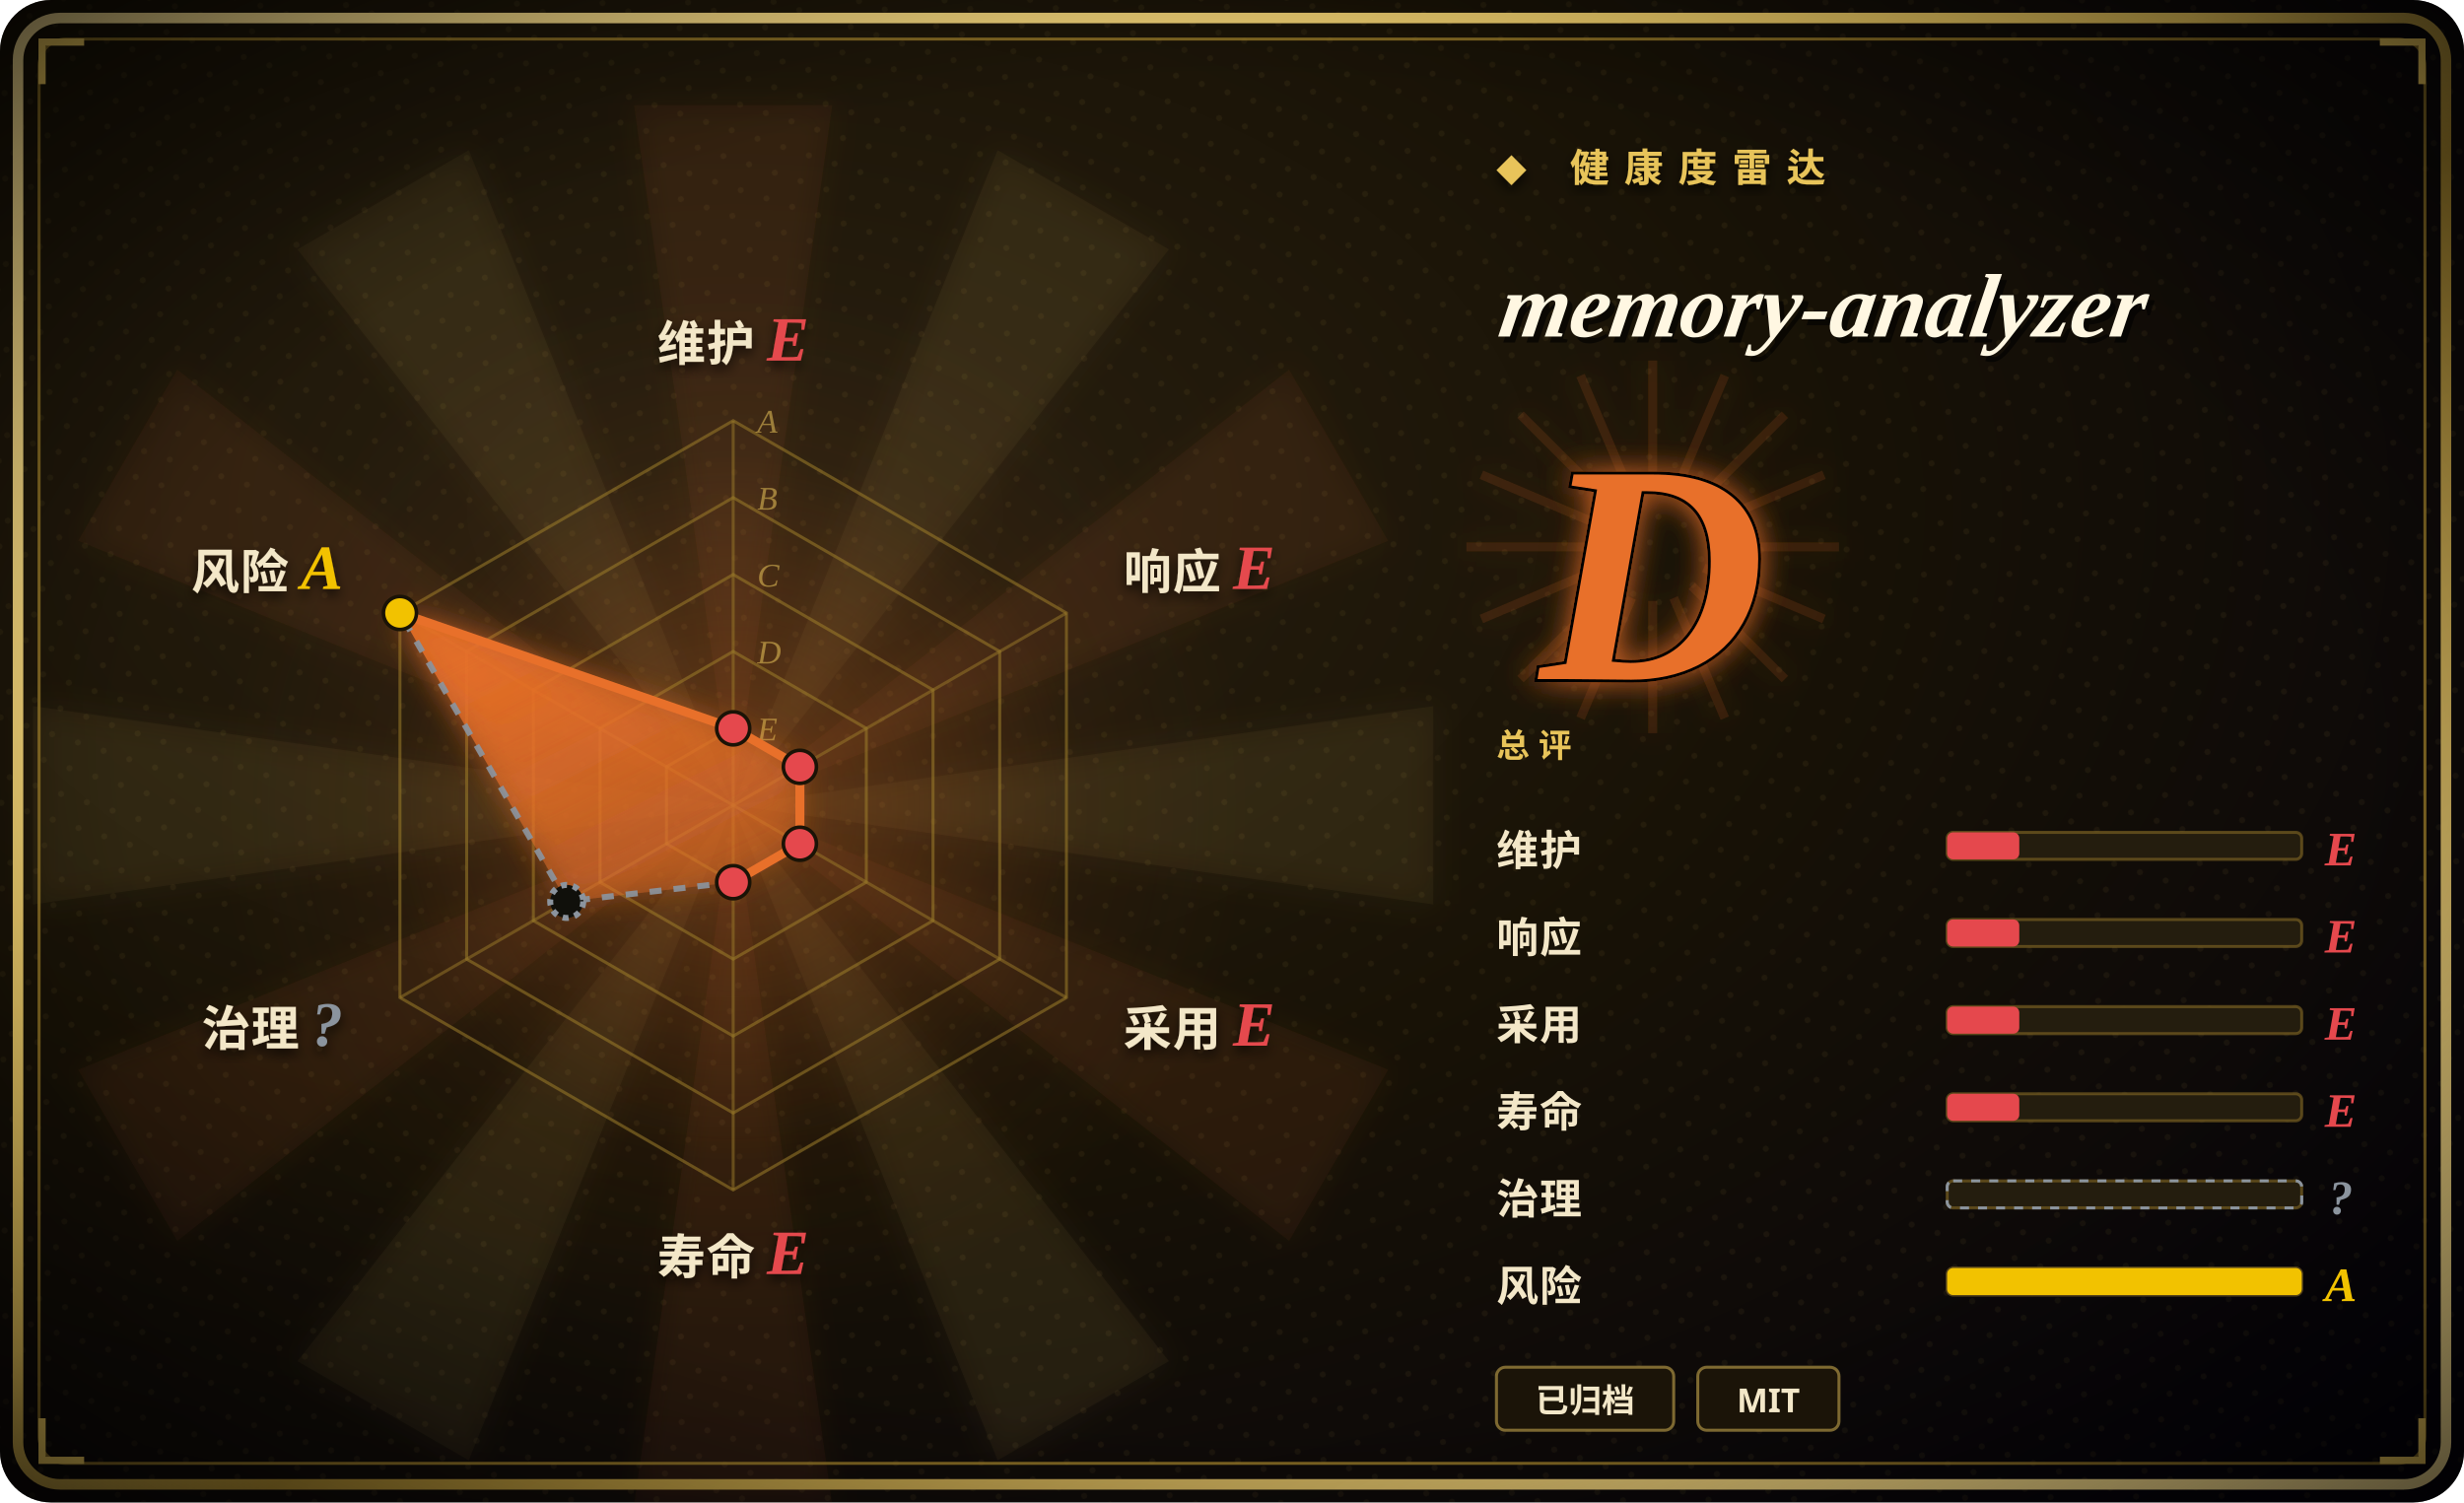
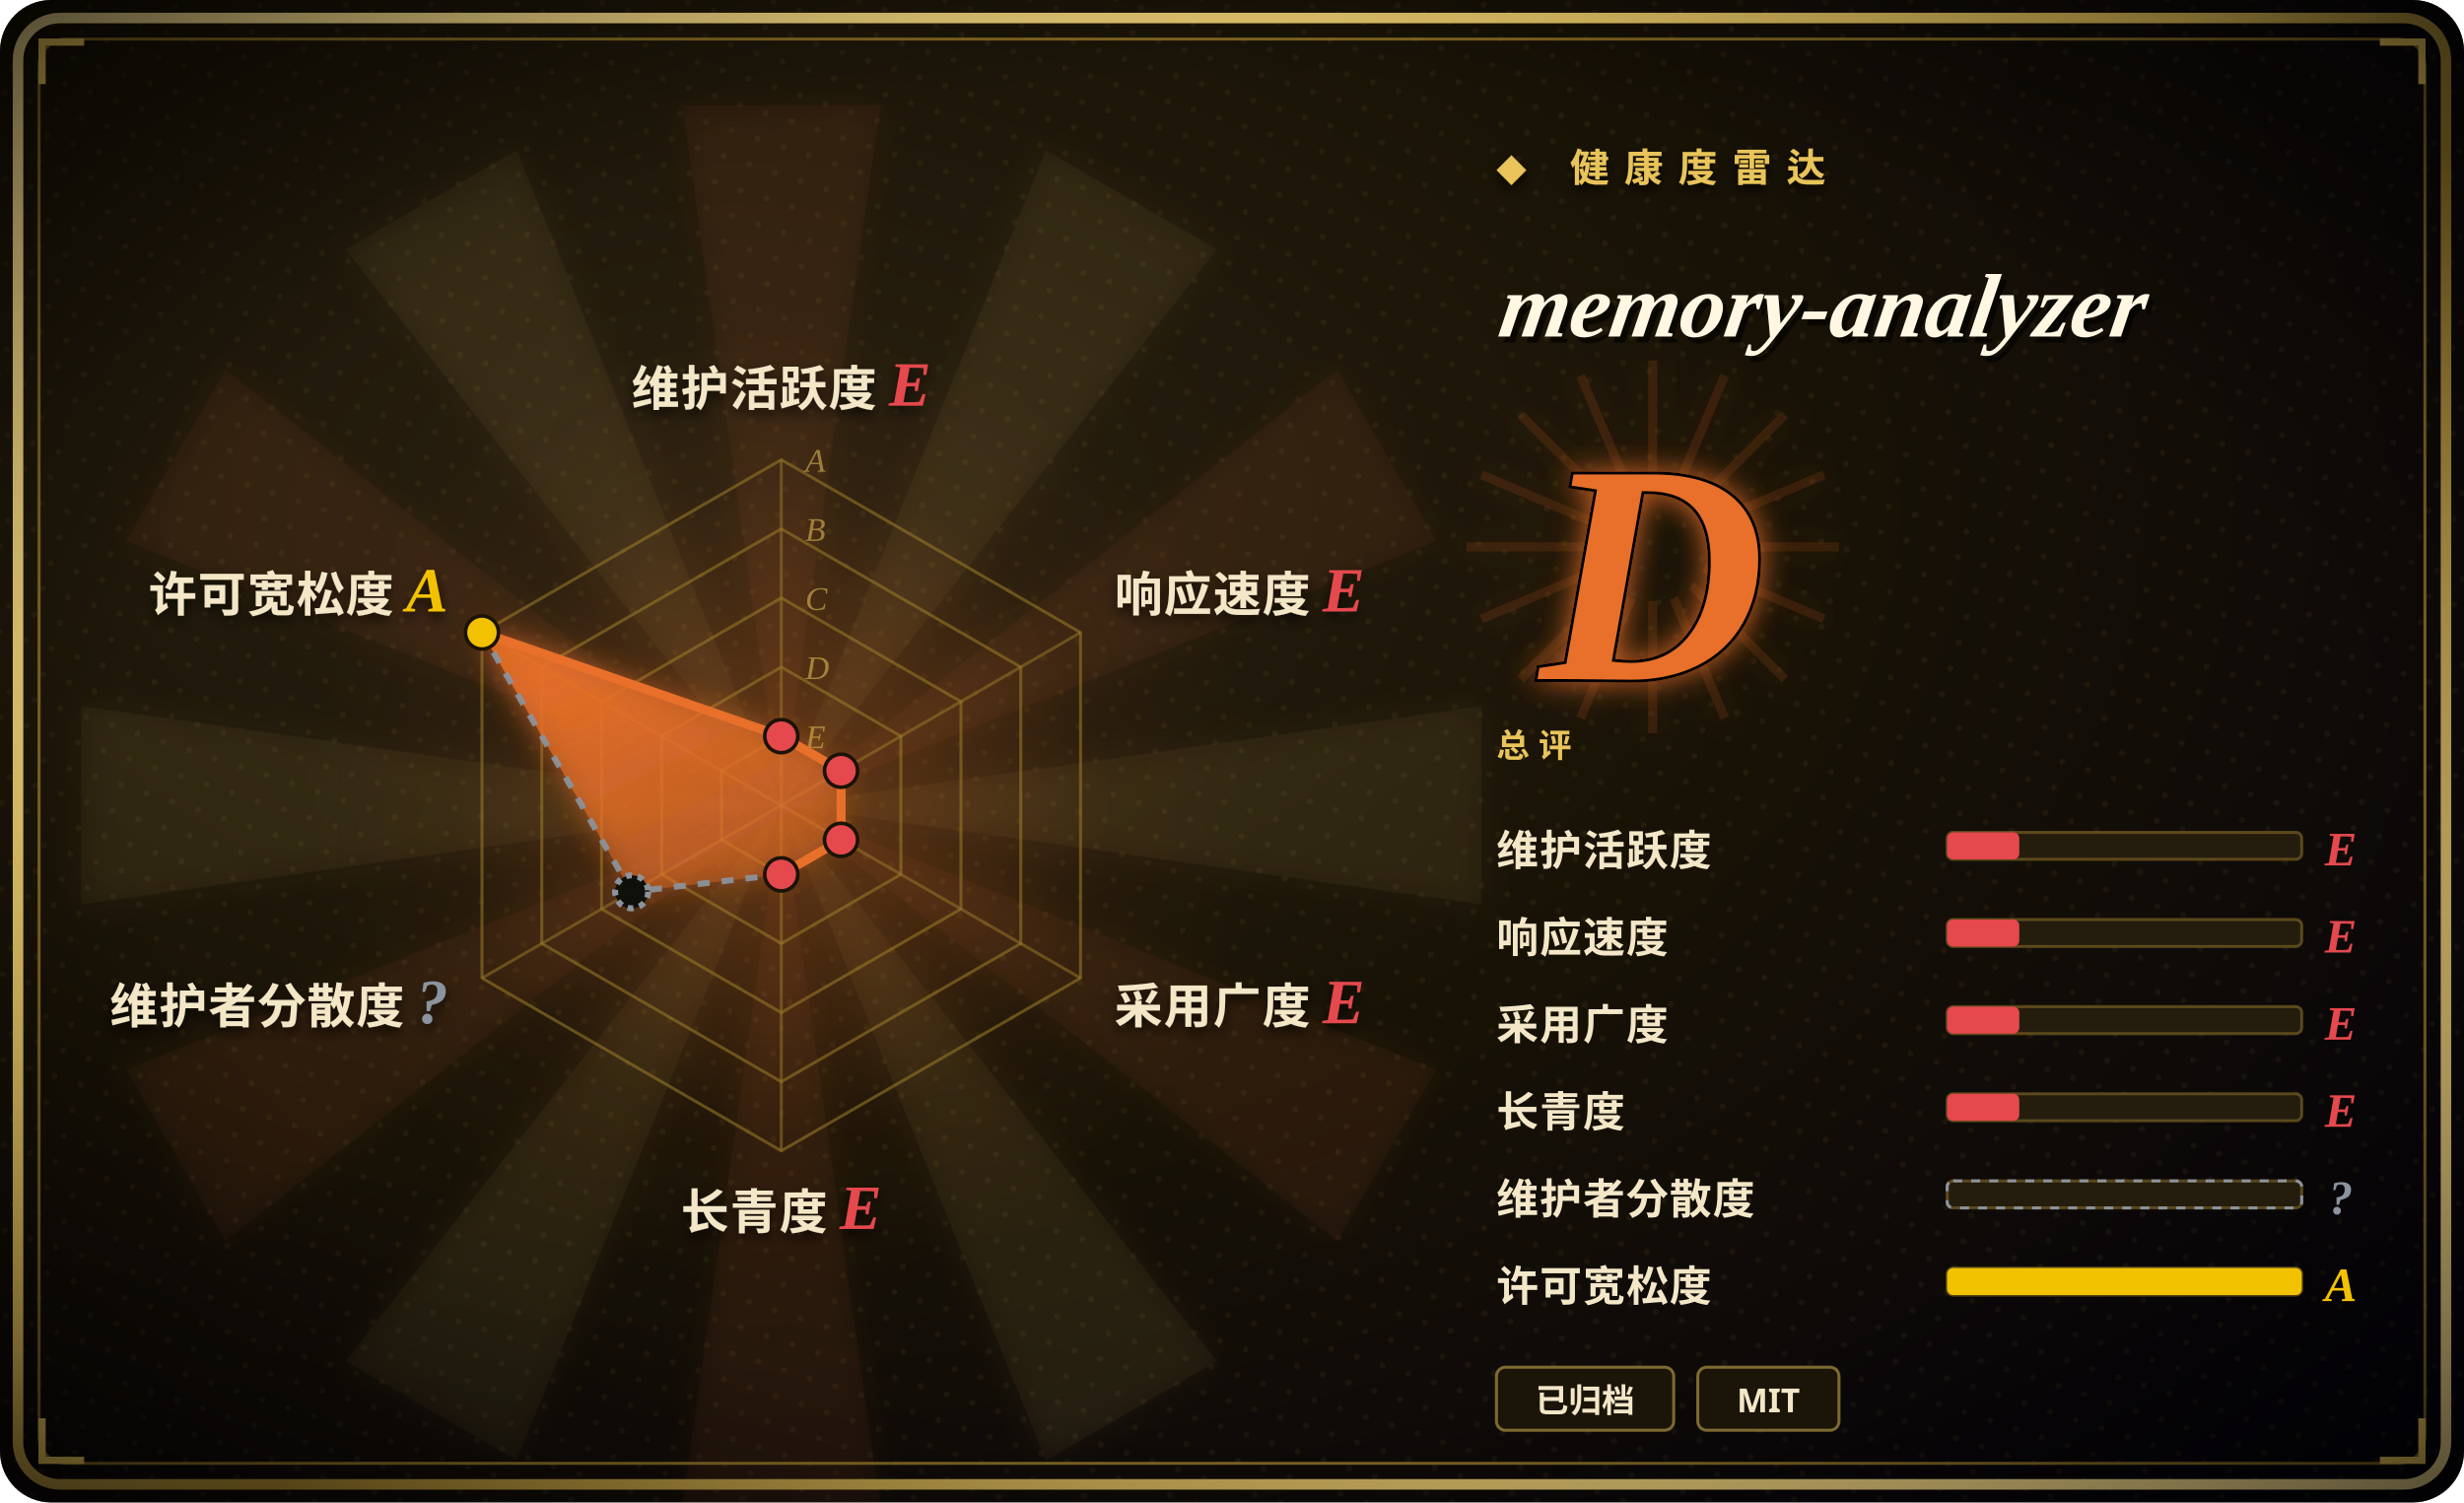
<svg xmlns="http://www.w3.org/2000/svg" width="820" height="500" viewBox="0 0 820 500">
  <defs>
    <radialGradient id="bg" cx="30%" cy="34%" r="90%">
      <stop offset="0%" stop-color="#2a2010" />
      <stop offset="48%" stop-color="#181206" />
      <stop offset="100%" stop-color="#05030a" />
    </radialGradient>
    <radialGradient id="vig" cx="50%" cy="50%" r="72%">
      <stop offset="62%" stop-color="#000000" stop-opacity="0" />
      <stop offset="100%" stop-color="#000000" stop-opacity="0.72" />
    </radialGradient>
    <linearGradient id="frame" x1="0" y1="0" x2="1" y2="1">
      <stop offset="0%" stop-color="#f6dd92" />
      <stop offset="45%" stop-color="#E8C45A" />
      <stop offset="55%" stop-color="#9c7d2a" />
      <stop offset="100%" stop-color="#f6dd92" />
    </linearGradient>
    <linearGradient id="poly" x1="0" y1="0" x2="0.7" y2="1">
      <stop offset="0%" stop-color="#E8702A" stop-opacity="0.92" />
      <stop offset="100%" stop-color="#E8702A" stop-opacity="0.34" />
    </linearGradient>
    <radialGradient id="halo" cx="50%" cy="50%" r="50%">
      <stop offset="0%" stop-color="#E8702A" stop-opacity="0.34" />
      <stop offset="68%" stop-color="#E8702A" stop-opacity="0.04" />
      <stop offset="100%" stop-color="#E8702A" stop-opacity="0" />
    </radialGradient>
    <filter id="glow" x="-60%" y="-60%" width="220%" height="220%">
      <feGaussianBlur stdDeviation="5" result="b" />
      <feMerge>
        <feMergeNode in="b" />
        <feMergeNode in="SourceGraphic" />
      </feMerge>
    </filter>
    <filter id="soft" x="-30%" y="-30%" width="160%" height="160%">
      <feDropShadow dx="0" dy="2" stdDeviation="2" flood-color="#000" flood-opacity="0.7" />
    </filter>
    <pattern id="halftone" width="9" height="9" patternUnits="userSpaceOnUse" patternTransform="rotate(18)">
      <circle cx="2" cy="2" r="1" fill="#E8C45A" fill-opacity="0.06" />
    </pattern>
  </defs>
  <rect width="820" height="500" rx="17" fill="url(#bg)" />
  <rect width="820" height="500" rx="17" fill="url(#halftone)" />
  <g opacity="0.5" filter="url(#glow)">
-     <path d="M244,268 L477,235 L477,301 Z" fill="#E8C45A" fill-opacity="0.10" />
-     <path d="M244,268 L462,356 L429,413 Z" fill="#E8702A" fill-opacity="0.10" />
-     <path d="M244,268 L389,453 L332,486 Z" fill="#E8C45A" fill-opacity="0.10" />
-     <path d="M244,268 L277,501 L211,501 Z" fill="#E8702A" fill-opacity="0.10" />
-     <path d="M244,268 L156,486 L99,453 Z" fill="#E8C45A" fill-opacity="0.10" />
-     <path d="M244,268 L59,413 L26,356 Z" fill="#E8702A" fill-opacity="0.10" />
-     <path d="M244,268 L11,301 L11,235 Z" fill="#E8C45A" fill-opacity="0.10" />
-     <path d="M244,268 L26,180 L59,123 Z" fill="#E8702A" fill-opacity="0.10" />
-     <path d="M244,268 L99,83 L156,50 Z" fill="#E8C45A" fill-opacity="0.10" />
-     <path d="M244,268 L211,35 L277,35 Z" fill="#E8702A" fill-opacity="0.10" />
-     <path d="M244,268 L332,50 L389,83 Z" fill="#E8C45A" fill-opacity="0.10" />
-     <path d="M244,268 L429,123 L462,180 Z" fill="#E8702A" fill-opacity="0.10" />
+     <path d="M260,268 L493,235 L493,301 Z" fill="#E8C45A" fill-opacity="0.10" />
+     <path d="M260,268 L478,356 L445,413 Z" fill="#E8702A" fill-opacity="0.10" />
+     <path d="M260,268 L405,453 L348,486 Z" fill="#E8C45A" fill-opacity="0.10" />
+     <path d="M260,268 L293,501 L227,501 Z" fill="#E8702A" fill-opacity="0.10" />
+     <path d="M260,268 L172,486 L115,453 Z" fill="#E8C45A" fill-opacity="0.10" />
+     <path d="M260,268 L75,413 L42,356 Z" fill="#E8702A" fill-opacity="0.10" />
+     <path d="M260,268 L27,301 L27,235 Z" fill="#E8C45A" fill-opacity="0.10" />
+     <path d="M260,268 L42,180 L75,123 Z" fill="#E8702A" fill-opacity="0.10" />
+     <path d="M260,268 L115,83 L172,50 Z" fill="#E8C45A" fill-opacity="0.10" />
+     <path d="M260,268 L227,35 L293,35 Z" fill="#E8702A" fill-opacity="0.10" />
+     <path d="M260,268 L348,50 L405,83 Z" fill="#E8C45A" fill-opacity="0.10" />
+     <path d="M260,268 L445,123 L478,180 Z" fill="#E8702A" fill-opacity="0.10" />
  </g>
-   <circle cx="244" cy="268" r="174" fill="url(#halo)" />
+   <circle cx="260" cy="268" r="161" fill="url(#halo)" />
  <rect x="6" y="6" width="808" height="488" rx="14" fill="none" stroke="url(#frame)" stroke-width="3.5" />
  <rect x="13" y="13" width="794" height="474" rx="9" fill="none" stroke="#9c7d2a" stroke-width="1" stroke-opacity="0.8" />
  <path d="M14,28 L14,14 L28,14" fill="none" stroke="#E8C45A" stroke-width="2.4" />
  <path d="M806,28 L806,14 L792,14" fill="none" stroke="#E8C45A" stroke-width="2.4" />
  <path d="M14,472 L14,486 L28,486" fill="none" stroke="#E8C45A" stroke-width="2.4" />
  <path d="M806,472 L806,486 L792,486" fill="none" stroke="#E8C45A" stroke-width="2.4" />
  <rect width="820" height="500" rx="17" fill="url(#vig)" />
-   <polygon points="244.0,140.0 354.9,204.0 354.9,332.0 244.0,396.0 133.1,332.0 133.1,204.0" fill="none" stroke="#9c7d2a" stroke-opacity="0.55" stroke-width="1" />
-   <polygon points="244.0,165.6 332.7,216.8 332.7,319.2 244.0,370.4 155.3,319.2 155.3,216.8" fill="none" stroke="#9c7d2a" stroke-opacity="0.55" stroke-width="1" />
-   <polygon points="244.0,191.2 310.5,229.6 310.5,306.4 244.0,344.8 177.5,306.4 177.5,229.6" fill="none" stroke="#9c7d2a" stroke-opacity="0.55" stroke-width="1" />
-   <polygon points="244.0,216.8 288.3,242.4 288.3,293.6 244.0,319.2 199.7,293.6 199.7,242.4" fill="none" stroke="#9c7d2a" stroke-opacity="0.55" stroke-width="1" />
-   <polygon points="244.0,242.4 266.2,255.2 266.2,280.8 244.0,293.6 221.8,280.8 221.8,255.2" fill="none" stroke="#9c7d2a" stroke-opacity="0.55" stroke-width="1" />
-   <line x1="244" y1="268" x2="244.0" y2="140.0" stroke="#9c7d2a" stroke-opacity="0.5" stroke-width="1" />
-   <line x1="244" y1="268" x2="354.9" y2="204.0" stroke="#9c7d2a" stroke-opacity="0.5" stroke-width="1" />
-   <line x1="244" y1="268" x2="354.9" y2="332.0" stroke="#9c7d2a" stroke-opacity="0.5" stroke-width="1" />
-   <line x1="244" y1="268" x2="244.0" y2="396.0" stroke="#9c7d2a" stroke-opacity="0.5" stroke-width="1" />
-   <line x1="244" y1="268" x2="133.1" y2="332.0" stroke="#9c7d2a" stroke-opacity="0.5" stroke-width="1" />
-   <line x1="244" y1="268" x2="133.1" y2="204.0" stroke="#9c7d2a" stroke-opacity="0.5" stroke-width="1" />
-   <text x="252" y="144.0" font-size="11" font-style="italic" fill="#E8C45A" fill-opacity="0.55" font-family="'Georgia','Times New Roman',serif">A</text>
-   <text x="252" y="169.6" font-size="11" font-style="italic" fill="#E8C45A" fill-opacity="0.55" font-family="'Georgia','Times New Roman',serif">B</text>
-   <text x="252" y="195.2" font-size="11" font-style="italic" fill="#E8C45A" fill-opacity="0.55" font-family="'Georgia','Times New Roman',serif">C</text>
-   <text x="252" y="220.8" font-size="11" font-style="italic" fill="#E8C45A" fill-opacity="0.55" font-family="'Georgia','Times New Roman',serif">D</text>
-   <text x="252" y="246.4" font-size="11" font-style="italic" fill="#E8C45A" fill-opacity="0.55" font-family="'Georgia','Times New Roman',serif">E</text>
-   <polygon points="244.0,242.4 266.2,255.2 266.2,280.8 244.0,293.6 188.6,300.0 133.1,204.0" fill="url(#poly)" filter="url(#glow)" />
-   <line x1="244.0" y1="242.4" x2="266.2" y2="255.2" stroke="#E8702A" stroke-width="3" />
-   <line x1="266.2" y1="255.2" x2="266.2" y2="280.8" stroke="#E8702A" stroke-width="3" />
-   <line x1="266.2" y1="280.8" x2="244.0" y2="293.6" stroke="#E8702A" stroke-width="3" />
-   <line x1="244.0" y1="293.6" x2="188.6" y2="300.0" stroke="#8B949E" stroke-width="2" stroke-dasharray="4 4" stroke-opacity="0.92" />
-   <line x1="188.6" y1="300.0" x2="133.1" y2="204.0" stroke="#8B949E" stroke-width="2" stroke-dasharray="4 4" stroke-opacity="0.92" />
-   <line x1="133.1" y1="204.0" x2="244.0" y2="242.4" stroke="#E8702A" stroke-width="3" />
-   <circle cx="244.0" cy="242.4" r="5.5" fill="#E5484D" stroke="#1a1306" stroke-width="1.2" />
-   <circle cx="266.2" cy="255.2" r="5.5" fill="#E5484D" stroke="#1a1306" stroke-width="1.2" />
-   <circle cx="266.2" cy="280.8" r="5.5" fill="#E5484D" stroke="#1a1306" stroke-width="1.2" />
-   <circle cx="244.0" cy="293.6" r="5.5" fill="#E5484D" stroke="#1a1306" stroke-width="1.2" />
-   <circle cx="188.6" cy="300.0" r="5.5" fill="#10100b" stroke="#8B949E" stroke-width="2" stroke-dasharray="2 2" />
-   <circle cx="133.1" cy="204.0" r="5.5" fill="#F2C200" stroke="#1a1306" stroke-width="1.2" />
-   <text x="244.0" y="120.0" font-size="16" font-weight="900" fill="#f3e7c8" text-anchor="middle" font-family="'PingFang SC','Hiragino Sans GB','Heiti SC','Microsoft YaHei',sans-serif" letter-spacing="0.4" filter="url(#soft)">维护 <tspan fill="#E5484D" font-family="'Georgia','Times New Roman',serif" font-style="italic" font-size="21">E</tspan>
+   <polygon points="260.0,153.0 359.6,210.5 359.6,325.5 260.0,383.0 160.4,325.5 160.4,210.5" fill="none" stroke="#9c7d2a" stroke-opacity="0.55" stroke-width="1" />
+   <polygon points="260.0,176.0 339.7,222.0 339.7,314.0 260.0,360.0 180.3,314.0 180.3,222.0" fill="none" stroke="#9c7d2a" stroke-opacity="0.55" stroke-width="1" />
+   <polygon points="260.0,199.0 319.8,233.5 319.8,302.5 260.0,337.0 200.2,302.5 200.2,233.5" fill="none" stroke="#9c7d2a" stroke-opacity="0.55" stroke-width="1" />
+   <polygon points="260.0,222.0 299.8,245.0 299.8,291.0 260.0,314.0 220.2,291.0 220.2,245.0" fill="none" stroke="#9c7d2a" stroke-opacity="0.55" stroke-width="1" />
+   <polygon points="260.0,245.0 279.9,256.5 279.9,279.5 260.0,291.0 240.1,279.5 240.1,256.5" fill="none" stroke="#9c7d2a" stroke-opacity="0.55" stroke-width="1" />
+   <line x1="260" y1="268" x2="260.0" y2="153.0" stroke="#9c7d2a" stroke-opacity="0.5" stroke-width="1" />
+   <line x1="260" y1="268" x2="359.6" y2="210.5" stroke="#9c7d2a" stroke-opacity="0.5" stroke-width="1" />
+   <line x1="260" y1="268" x2="359.6" y2="325.5" stroke="#9c7d2a" stroke-opacity="0.5" stroke-width="1" />
+   <line x1="260" y1="268" x2="260.0" y2="383.0" stroke="#9c7d2a" stroke-opacity="0.5" stroke-width="1" />
+   <line x1="260" y1="268" x2="160.4" y2="325.5" stroke="#9c7d2a" stroke-opacity="0.5" stroke-width="1" />
+   <line x1="260" y1="268" x2="160.4" y2="210.5" stroke="#9c7d2a" stroke-opacity="0.5" stroke-width="1" />
+   <text x="268" y="157.0" font-size="11" font-style="italic" fill="#E8C45A" fill-opacity="0.55" font-family="'Georgia','Times New Roman',serif">A</text>
+   <text x="268" y="180.0" font-size="11" font-style="italic" fill="#E8C45A" fill-opacity="0.55" font-family="'Georgia','Times New Roman',serif">B</text>
+   <text x="268" y="203.0" font-size="11" font-style="italic" fill="#E8C45A" fill-opacity="0.55" font-family="'Georgia','Times New Roman',serif">C</text>
+   <text x="268" y="226.0" font-size="11" font-style="italic" fill="#E8C45A" fill-opacity="0.55" font-family="'Georgia','Times New Roman',serif">D</text>
+   <text x="268" y="249.0" font-size="11" font-style="italic" fill="#E8C45A" fill-opacity="0.55" font-family="'Georgia','Times New Roman',serif">E</text>
+   <polygon points="260.0,245.0 279.9,256.5 279.9,279.5 260.0,291.0 210.2,296.8 160.4,210.5" fill="url(#poly)" filter="url(#glow)" />
+   <line x1="260.0" y1="245.0" x2="279.9" y2="256.5" stroke="#E8702A" stroke-width="3" />
+   <line x1="279.9" y1="256.5" x2="279.9" y2="279.5" stroke="#E8702A" stroke-width="3" />
+   <line x1="279.9" y1="279.5" x2="260.0" y2="291.0" stroke="#E8702A" stroke-width="3" />
+   <line x1="260.0" y1="291.0" x2="210.2" y2="296.8" stroke="#8B949E" stroke-width="2" stroke-dasharray="4 4" stroke-opacity="0.92" />
+   <line x1="210.2" y1="296.8" x2="160.4" y2="210.5" stroke="#8B949E" stroke-width="2" stroke-dasharray="4 4" stroke-opacity="0.92" />
+   <line x1="160.4" y1="210.5" x2="260.0" y2="245.0" stroke="#E8702A" stroke-width="3" />
+   <circle cx="260.0" cy="245.0" r="5.5" fill="#E5484D" stroke="#1a1306" stroke-width="1.2" />
+   <circle cx="279.9" cy="256.5" r="5.5" fill="#E5484D" stroke="#1a1306" stroke-width="1.2" />
+   <circle cx="279.9" cy="279.5" r="5.5" fill="#E5484D" stroke="#1a1306" stroke-width="1.2" />
+   <circle cx="260.0" cy="291.0" r="5.5" fill="#E5484D" stroke="#1a1306" stroke-width="1.2" />
+   <circle cx="210.2" cy="296.8" r="5.5" fill="#10100b" stroke="#8B949E" stroke-width="2" stroke-dasharray="2 2" />
+   <circle cx="160.4" cy="210.5" r="5.5" fill="#F2C200" stroke="#1a1306" stroke-width="1.2" />
+   <text x="260.0" y="135.0" font-size="16" font-weight="900" fill="#f3e7c8" text-anchor="middle" font-family="'PingFang SC','Hiragino Sans GB','Heiti SC','Microsoft YaHei',sans-serif" letter-spacing="0.4" filter="url(#soft)">维护活跃度 <tspan fill="#E5484D" font-family="'Georgia','Times New Roman',serif" font-style="italic" font-size="21">E</tspan>
  </text>
-   <text x="373.9" y="196.0" font-size="16" font-weight="900" fill="#f3e7c8" text-anchor="start" font-family="'PingFang SC','Hiragino Sans GB','Heiti SC','Microsoft YaHei',sans-serif" letter-spacing="0.4" filter="url(#soft)">响应 <tspan fill="#E5484D" font-family="'Georgia','Times New Roman',serif" font-style="italic" font-size="21">E</tspan>
+   <text x="370.9" y="203.5" font-size="16" font-weight="900" fill="#f3e7c8" text-anchor="start" font-family="'PingFang SC','Hiragino Sans GB','Heiti SC','Microsoft YaHei',sans-serif" letter-spacing="0.4" filter="url(#soft)">响应速度 <tspan fill="#E5484D" font-family="'Georgia','Times New Roman',serif" font-style="italic" font-size="21">E</tspan>
  </text>
-   <text x="373.9" y="348.0" font-size="16" font-weight="900" fill="#f3e7c8" text-anchor="start" font-family="'PingFang SC','Hiragino Sans GB','Heiti SC','Microsoft YaHei',sans-serif" letter-spacing="0.4" filter="url(#soft)">采用 <tspan fill="#E5484D" font-family="'Georgia','Times New Roman',serif" font-style="italic" font-size="21">E</tspan>
+   <text x="370.9" y="340.5" font-size="16" font-weight="900" fill="#f3e7c8" text-anchor="start" font-family="'PingFang SC','Hiragino Sans GB','Heiti SC','Microsoft YaHei',sans-serif" letter-spacing="0.4" filter="url(#soft)">采用广度 <tspan fill="#E5484D" font-family="'Georgia','Times New Roman',serif" font-style="italic" font-size="21">E</tspan>
  </text>
-   <text x="244.0" y="424.0" font-size="16" font-weight="900" fill="#f3e7c8" text-anchor="middle" font-family="'PingFang SC','Hiragino Sans GB','Heiti SC','Microsoft YaHei',sans-serif" letter-spacing="0.4" filter="url(#soft)">寿命 <tspan fill="#E5484D" font-family="'Georgia','Times New Roman',serif" font-style="italic" font-size="21">E</tspan>
+   <text x="260.0" y="409.0" font-size="16" font-weight="900" fill="#f3e7c8" text-anchor="middle" font-family="'PingFang SC','Hiragino Sans GB','Heiti SC','Microsoft YaHei',sans-serif" letter-spacing="0.4" filter="url(#soft)">长青度 <tspan fill="#E5484D" font-family="'Georgia','Times New Roman',serif" font-style="italic" font-size="21">E</tspan>
  </text>
-   <text x="114.1" y="348.0" font-size="16" font-weight="900" fill="#f3e7c8" text-anchor="end" font-family="'PingFang SC','Hiragino Sans GB','Heiti SC','Microsoft YaHei',sans-serif" letter-spacing="0.4" filter="url(#soft)">治理 <tspan fill="#8B949E" font-family="'Georgia','Times New Roman',serif" font-style="italic" font-size="21">?</tspan>
+   <text x="149.1" y="340.5" font-size="16" font-weight="900" fill="#f3e7c8" text-anchor="end" font-family="'PingFang SC','Hiragino Sans GB','Heiti SC','Microsoft YaHei',sans-serif" letter-spacing="0.4" filter="url(#soft)">维护者分散度 <tspan fill="#8B949E" font-family="'Georgia','Times New Roman',serif" font-style="italic" font-size="21">?</tspan>
  </text>
-   <text x="114.1" y="196.0" font-size="16" font-weight="900" fill="#f3e7c8" text-anchor="end" font-family="'PingFang SC','Hiragino Sans GB','Heiti SC','Microsoft YaHei',sans-serif" letter-spacing="0.4" filter="url(#soft)">风险 <tspan fill="#F2C200" font-family="'Georgia','Times New Roman',serif" font-style="italic" font-size="21">A</tspan>
+   <text x="149.1" y="203.5" font-size="16" font-weight="900" fill="#f3e7c8" text-anchor="end" font-family="'PingFang SC','Hiragino Sans GB','Heiti SC','Microsoft YaHei',sans-serif" letter-spacing="0.4" filter="url(#soft)">许可宽松度 <tspan fill="#F2C200" font-family="'Georgia','Times New Roman',serif" font-style="italic" font-size="21">A</tspan>
  </text>
  <text x="498" y="60" font-size="13" letter-spacing="5" fill="#E8C45A" font-weight="900" font-family="'PingFang SC','Hiragino Sans GB','Heiti SC','Microsoft YaHei',sans-serif" filter="url(#soft)">◆ 健康度雷达</text>
  <g transform="translate(498,112) skewX(-9)">
    <text x="2" y="2" font-size="30" font-weight="900" font-style="italic" fill="#000" fill-opacity="0.6" font-family="'Georgia','Times New Roman',serif">memory-analyzer</text>
    <text x="0" y="0" font-size="30" font-weight="900" font-style="italic" fill="#fff7e2" font-family="'Georgia','Times New Roman',serif">memory-analyzer</text>
  </g>
  <line x1="498" y1="124" x2="648" y2="124" stroke="url(#frame)" stroke-width="2" />
  <g opacity="0.85" filter="url(#glow)">
    <line x1="568" y1="182" x2="612" y2="182" stroke="#E8702A" stroke-opacity="0.16" stroke-width="3" />
    <line x1="567" y1="189" x2="607" y2="206" stroke="#E8702A" stroke-opacity="0.16" stroke-width="3" />
    <line x1="563" y1="195" x2="594" y2="226" stroke="#E8702A" stroke-opacity="0.16" stroke-width="3" />
    <line x1="557" y1="199" x2="574" y2="239" stroke="#E8702A" stroke-opacity="0.16" stroke-width="3" />
    <line x1="550" y1="200" x2="550" y2="244" stroke="#E8702A" stroke-opacity="0.16" stroke-width="3" />
    <line x1="543" y1="199" x2="526" y2="239" stroke="#E8702A" stroke-opacity="0.16" stroke-width="3" />
    <line x1="537" y1="195" x2="506" y2="226" stroke="#E8702A" stroke-opacity="0.16" stroke-width="3" />
    <line x1="533" y1="189" x2="493" y2="206" stroke="#E8702A" stroke-opacity="0.16" stroke-width="3" />
    <line x1="532" y1="182" x2="488" y2="182" stroke="#E8702A" stroke-opacity="0.16" stroke-width="3" />
    <line x1="533" y1="175" x2="493" y2="158" stroke="#E8702A" stroke-opacity="0.16" stroke-width="3" />
    <line x1="537" y1="169" x2="506" y2="138" stroke="#E8702A" stroke-opacity="0.16" stroke-width="3" />
    <line x1="543" y1="165" x2="526" y2="125" stroke="#E8702A" stroke-opacity="0.16" stroke-width="3" />
    <line x1="550" y1="164" x2="550" y2="120" stroke="#E8702A" stroke-opacity="0.16" stroke-width="3" />
    <line x1="557" y1="165" x2="574" y2="125" stroke="#E8702A" stroke-opacity="0.16" stroke-width="3" />
    <line x1="563" y1="169" x2="594" y2="138" stroke="#E8702A" stroke-opacity="0.16" stroke-width="3" />
    <line x1="567" y1="175" x2="607" y2="158" stroke="#E8702A" stroke-opacity="0.16" stroke-width="3" />
  </g>
  <text x="550" y="226" font-size="104" font-weight="900" font-style="italic" text-anchor="middle" fill="#E8702A" stroke="#000" stroke-width="2" paint-order="stroke" font-family="'Georgia','Times New Roman',serif" filter="url(#glow)">D</text>
  <text x="498" y="252" font-size="11" letter-spacing="3" fill="#E8C45A" font-family="'PingFang SC','Hiragino Sans GB','Heiti SC','Microsoft YaHei',sans-serif" font-weight="900">总评</text>
-   <text x="498" y="288" font-size="14" font-weight="900" fill="#f3e7c8" font-family="'PingFang SC','Hiragino Sans GB','Heiti SC','Microsoft YaHei',sans-serif" letter-spacing="0.4">维护</text>
+   <text x="498" y="288" font-size="14" font-weight="900" fill="#f3e7c8" font-family="'PingFang SC','Hiragino Sans GB','Heiti SC','Microsoft YaHei',sans-serif" letter-spacing="0.4">维护活跃度</text>
  <rect x="648" y="277" width="118" height="9" rx="2" fill="#241d0e" stroke="#9c7d2a" stroke-opacity="0.5" />
  <rect x="648" y="277" width="24" height="9" rx="2" fill="#E5484D" />
  <text x="779" y="288" font-size="16" font-weight="900" font-style="italic" fill="#E5484D" font-family="'Georgia','Times New Roman',serif" text-anchor="middle">E</text>
-   <text x="498" y="317" font-size="14" font-weight="900" fill="#f3e7c8" font-family="'PingFang SC','Hiragino Sans GB','Heiti SC','Microsoft YaHei',sans-serif" letter-spacing="0.4">响应</text>
+   <text x="498" y="317" font-size="14" font-weight="900" fill="#f3e7c8" font-family="'PingFang SC','Hiragino Sans GB','Heiti SC','Microsoft YaHei',sans-serif" letter-spacing="0.4">响应速度</text>
  <rect x="648" y="306" width="118" height="9" rx="2" fill="#241d0e" stroke="#9c7d2a" stroke-opacity="0.5" />
  <rect x="648" y="306" width="24" height="9" rx="2" fill="#E5484D" />
  <text x="779" y="317" font-size="16" font-weight="900" font-style="italic" fill="#E5484D" font-family="'Georgia','Times New Roman',serif" text-anchor="middle">E</text>
-   <text x="498" y="346" font-size="14" font-weight="900" fill="#f3e7c8" font-family="'PingFang SC','Hiragino Sans GB','Heiti SC','Microsoft YaHei',sans-serif" letter-spacing="0.4">采用</text>
+   <text x="498" y="346" font-size="14" font-weight="900" fill="#f3e7c8" font-family="'PingFang SC','Hiragino Sans GB','Heiti SC','Microsoft YaHei',sans-serif" letter-spacing="0.4">采用广度</text>
  <rect x="648" y="335" width="118" height="9" rx="2" fill="#241d0e" stroke="#9c7d2a" stroke-opacity="0.5" />
  <rect x="648" y="335" width="24" height="9" rx="2" fill="#E5484D" />
  <text x="779" y="346" font-size="16" font-weight="900" font-style="italic" fill="#E5484D" font-family="'Georgia','Times New Roman',serif" text-anchor="middle">E</text>
-   <text x="498" y="375" font-size="14" font-weight="900" fill="#f3e7c8" font-family="'PingFang SC','Hiragino Sans GB','Heiti SC','Microsoft YaHei',sans-serif" letter-spacing="0.4">寿命</text>
+   <text x="498" y="375" font-size="14" font-weight="900" fill="#f3e7c8" font-family="'PingFang SC','Hiragino Sans GB','Heiti SC','Microsoft YaHei',sans-serif" letter-spacing="0.4">长青度</text>
  <rect x="648" y="364" width="118" height="9" rx="2" fill="#241d0e" stroke="#9c7d2a" stroke-opacity="0.5" />
  <rect x="648" y="364" width="24" height="9" rx="2" fill="#E5484D" />
  <text x="779" y="375" font-size="16" font-weight="900" font-style="italic" fill="#E5484D" font-family="'Georgia','Times New Roman',serif" text-anchor="middle">E</text>
-   <text x="498" y="404" font-size="14" font-weight="900" fill="#f3e7c8" font-family="'PingFang SC','Hiragino Sans GB','Heiti SC','Microsoft YaHei',sans-serif" letter-spacing="0.4">治理</text>
+   <text x="498" y="404" font-size="14" font-weight="900" fill="#f3e7c8" font-family="'PingFang SC','Hiragino Sans GB','Heiti SC','Microsoft YaHei',sans-serif" letter-spacing="0.4">维护者分散度</text>
  <rect x="648" y="393" width="118" height="9" rx="2" fill="#241d0e" stroke="#9c7d2a" stroke-opacity="0.5" />
  <rect x="648" y="393" width="118" height="9" rx="2" fill="none" stroke="#8B949E" stroke-dasharray="3 3" />
  <text x="779" y="404" font-size="16" font-weight="900" font-style="italic" fill="#8B949E" font-family="'Georgia','Times New Roman',serif" text-anchor="middle">?</text>
-   <text x="498" y="433" font-size="14" font-weight="900" fill="#f3e7c8" font-family="'PingFang SC','Hiragino Sans GB','Heiti SC','Microsoft YaHei',sans-serif" letter-spacing="0.4">风险</text>
+   <text x="498" y="433" font-size="14" font-weight="900" fill="#f3e7c8" font-family="'PingFang SC','Hiragino Sans GB','Heiti SC','Microsoft YaHei',sans-serif" letter-spacing="0.4">许可宽松度</text>
  <rect x="648" y="422" width="118" height="9" rx="2" fill="#241d0e" stroke="#9c7d2a" stroke-opacity="0.5" />
  <rect x="648" y="422" width="118" height="9" rx="2" fill="#F2C200" />
  <text x="779" y="433" font-size="16" font-weight="900" font-style="italic" fill="#F2C200" font-family="'Georgia','Times New Roman',serif" text-anchor="middle">A</text>
  <rect x="498" y="455" width="59" height="21" rx="3" fill="#1b1408" stroke="#E8C45A" stroke-opacity="0.5" />
  <text x="527.5" y="470" font-size="11" font-weight="700" fill="#f3e7c8" text-anchor="middle" font-family="'PingFang SC','Hiragino Sans GB','Heiti SC','Microsoft YaHei',sans-serif">已归档</text>
  <rect x="565" y="455" width="47" height="21" rx="3" fill="#1b1408" stroke="#E8C45A" stroke-opacity="0.5" />
  <text x="588.5" y="470" font-size="11" font-weight="700" fill="#f3e7c8" text-anchor="middle" font-family="'PingFang SC','Hiragino Sans GB','Heiti SC','Microsoft YaHei',sans-serif">MIT</text>
</svg>
